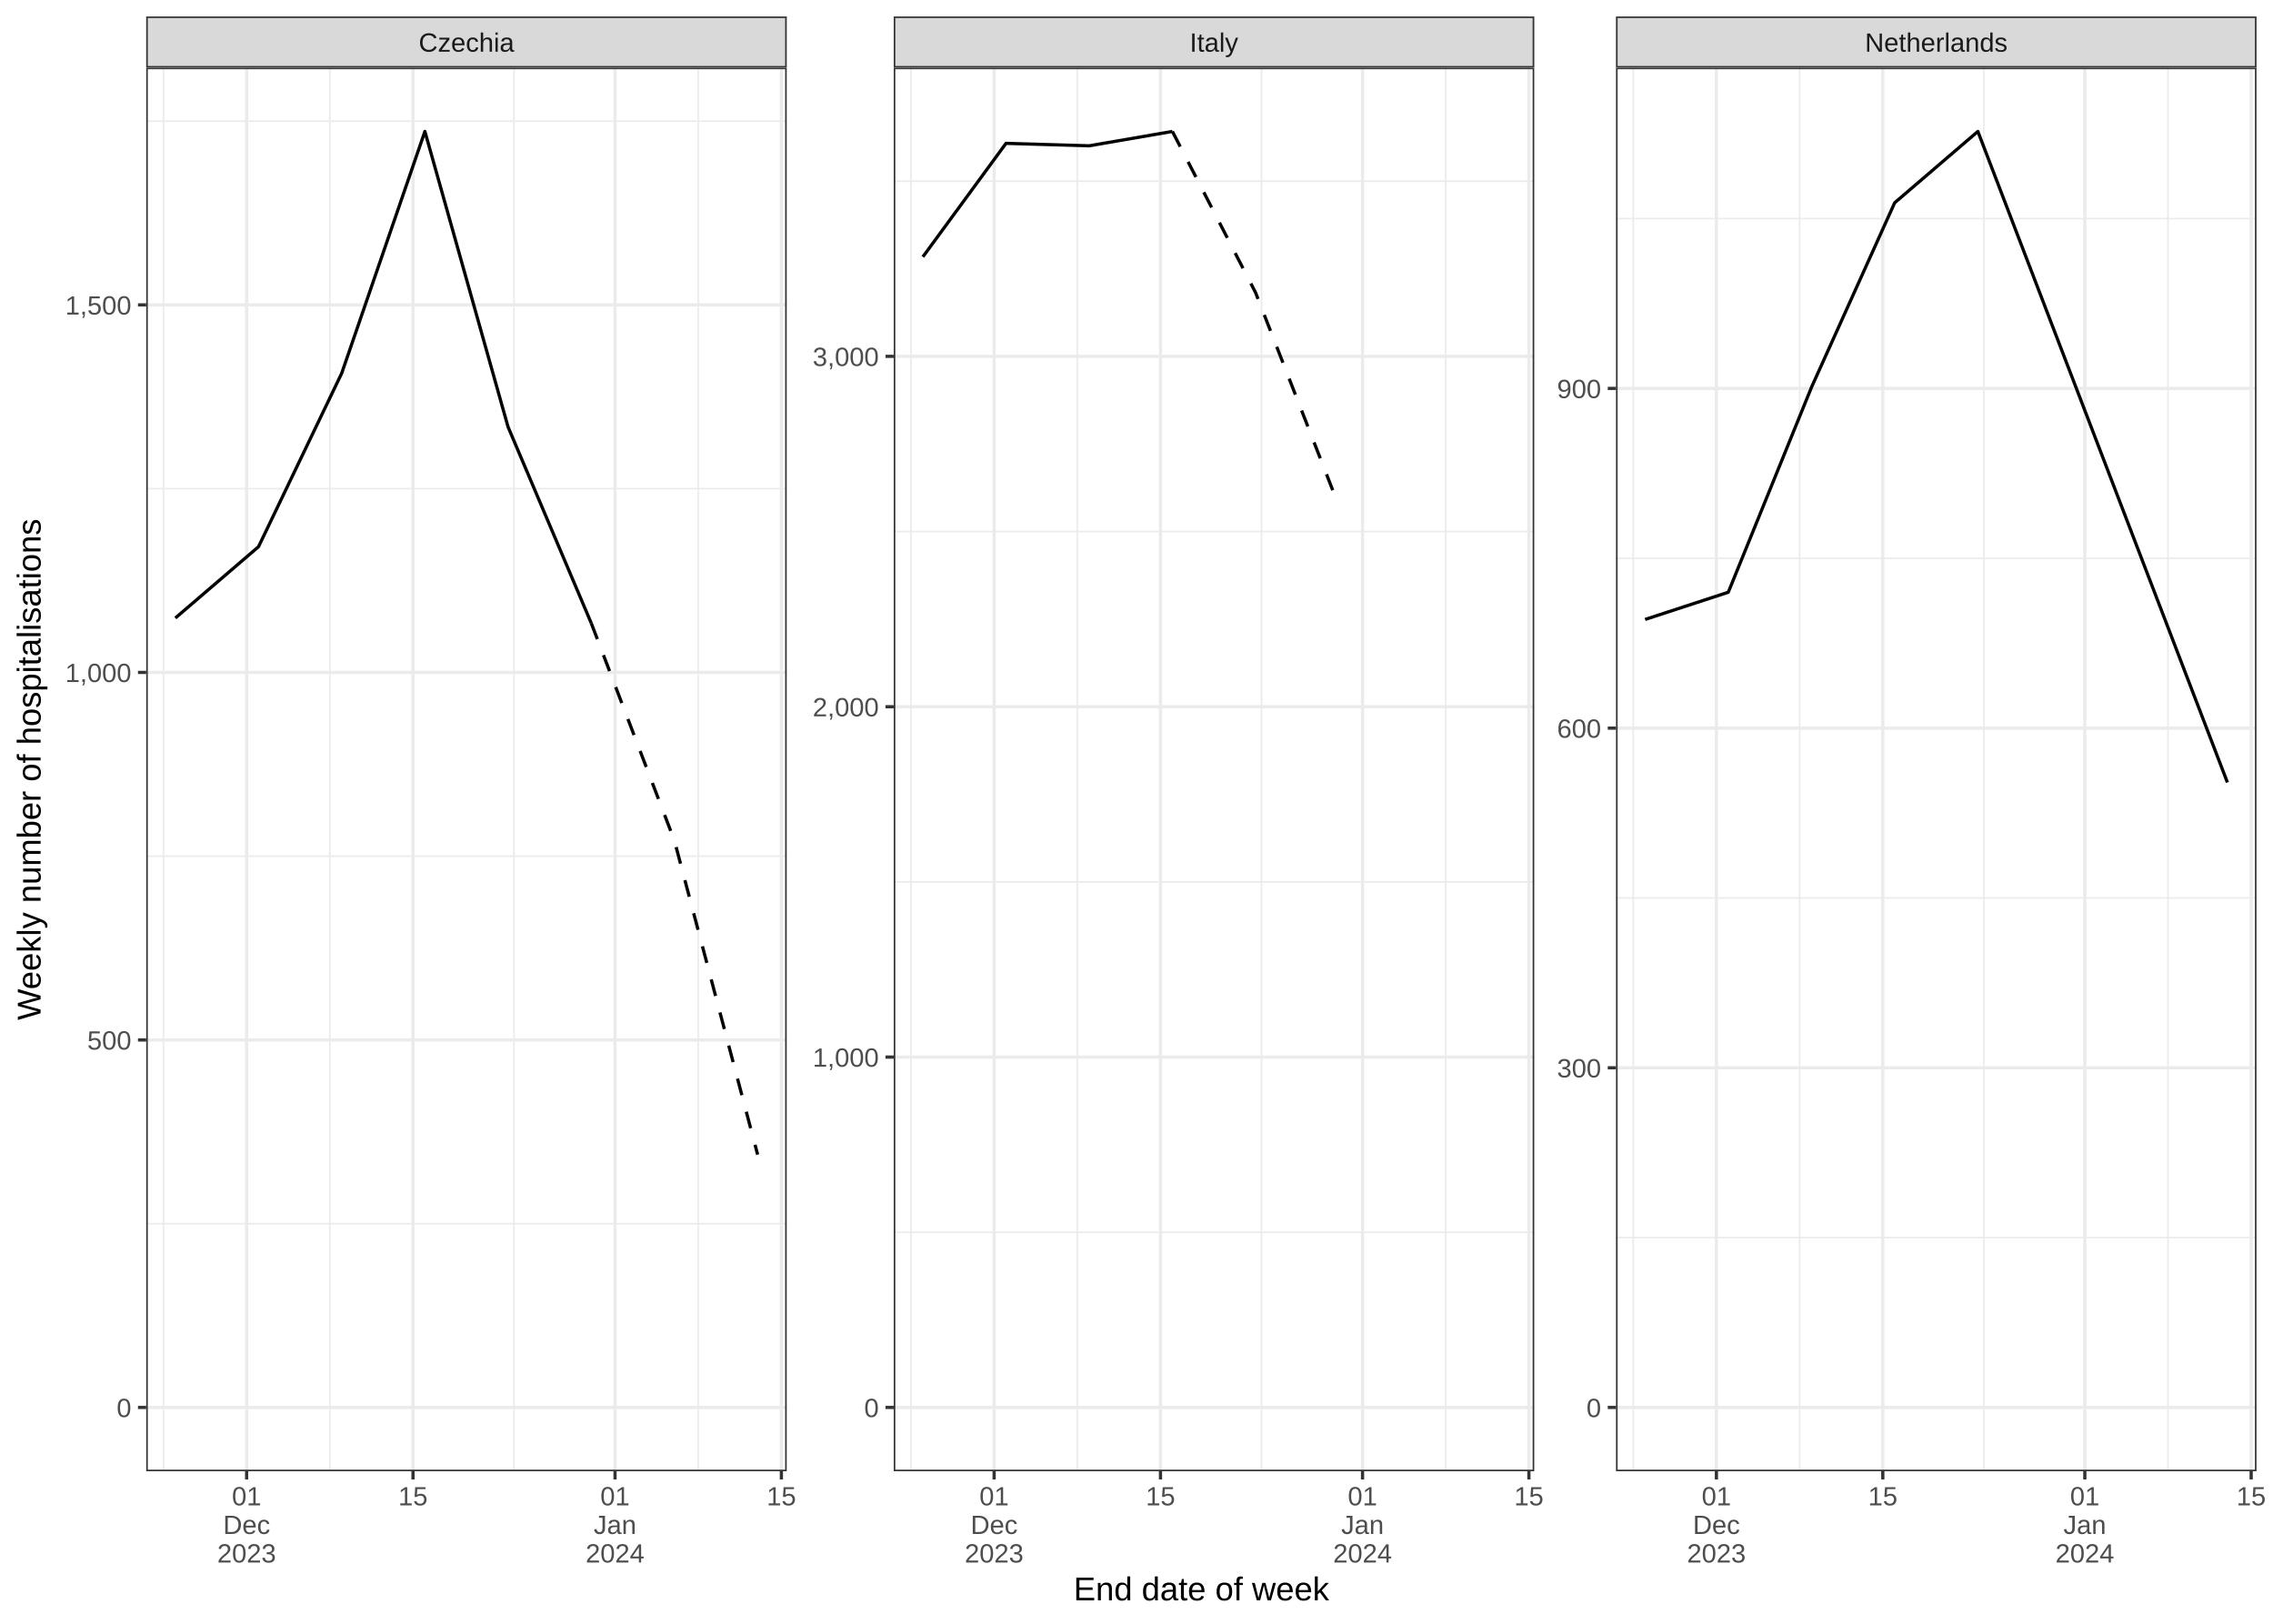
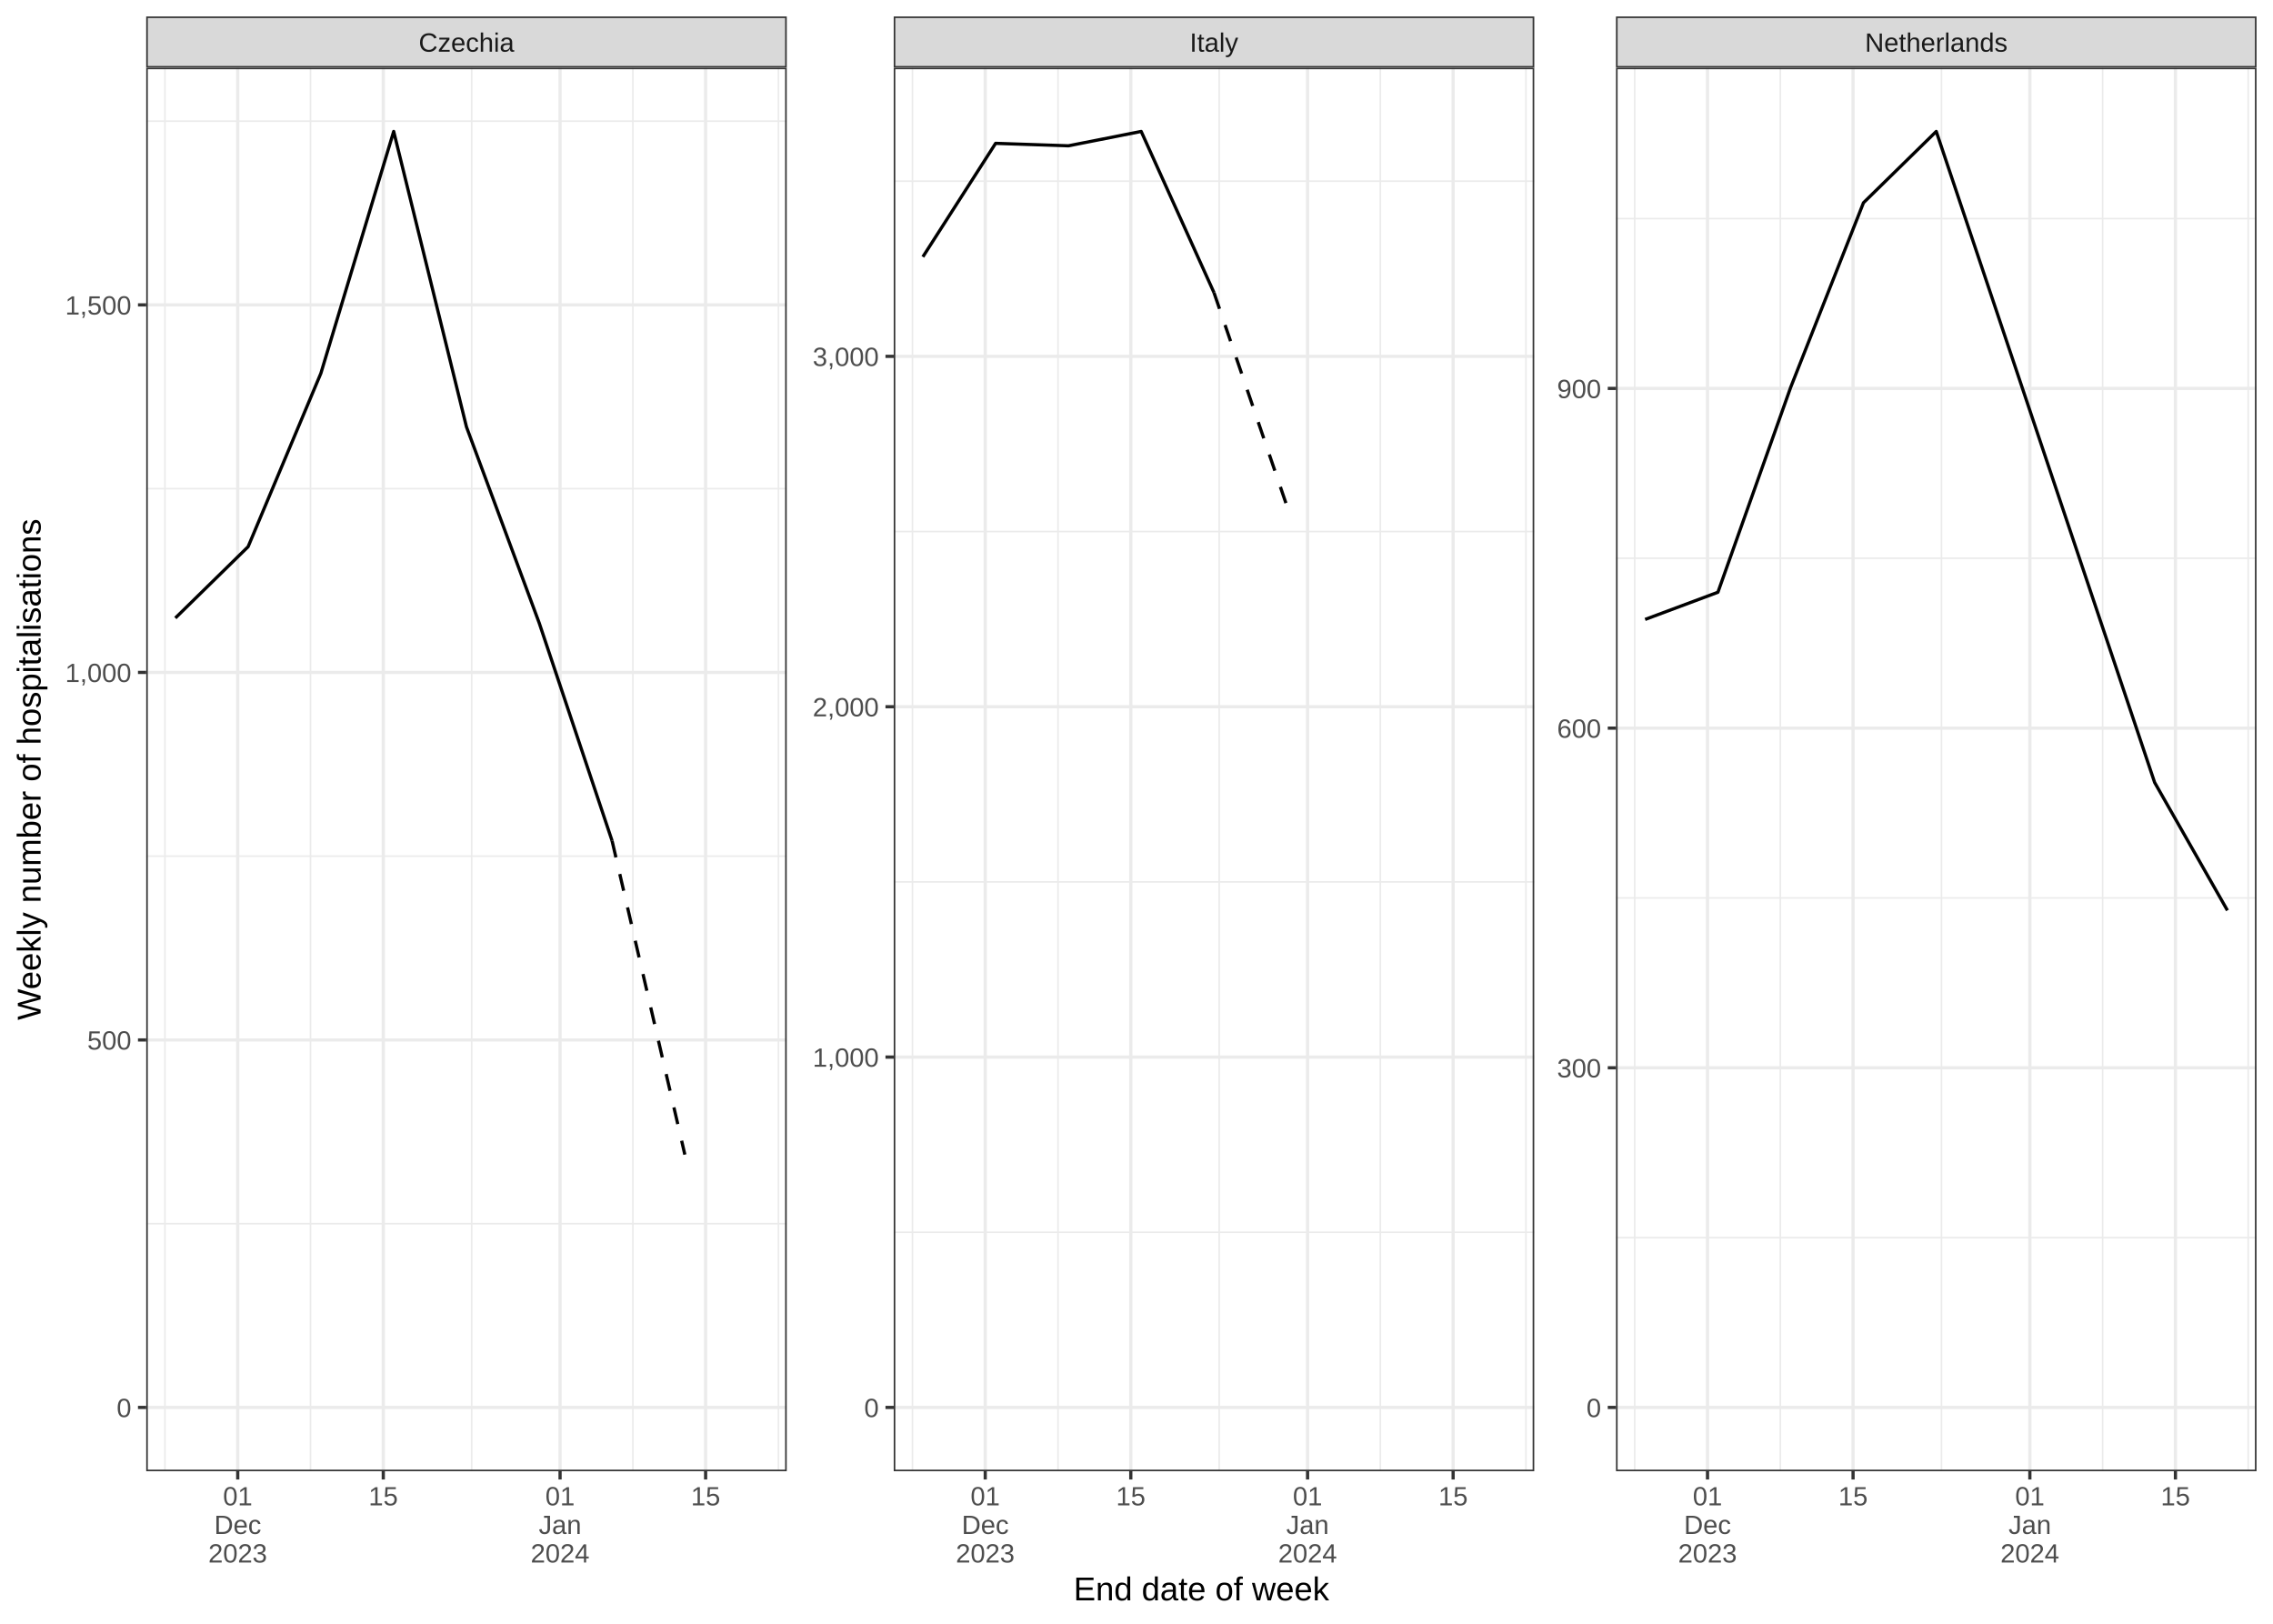
<svg xmlns="http://www.w3.org/2000/svg" class="svglite" width="756.00pt" height="540.00pt" viewBox="0 0 756.00 540.00">
  <defs>
    <style type="text/css">
    .svglite line, .svglite polyline, .svglite polygon, .svglite path, .svglite rect, .svglite circle {
      fill: none;
      stroke: #000000;
      stroke-linecap: round;
      stroke-linejoin: round;
      stroke-miterlimit: 10.00;
    }
    .svglite text {
      white-space: pre;
    }
  </style>
  </defs>
  <rect width="100%" height="100%" style="stroke: none; fill: #FFFFFF;" />
  <defs>
    <clipPath id="cpMC4wMHw3NTYuMDB8MC4wMHw1NDAuMDA=">
      <rect x="0.00" y="0.00" width="756.00" height="540.00" />
    </clipPath>
  </defs>
  <g clip-path="url(#cpMC4wMHw3NTYuMDB8MC4wMHw1NDAuMDA=)">
    <rect x="0.00" y="0.00" width="756.00" height="540.00" style="stroke-width: 1.07; stroke: #FFFFFF; fill: #FFFFFF;" />
  </g>
  <defs>
    <clipPath id="cpNDguNjN8MjYxLjY3fDIyLjQ5fDQ4OS4yOQ==">
      <rect x="48.63" y="22.49" width="213.04" height="466.80" />
    </clipPath>
  </defs>
  <g clip-path="url(#cpNDguNjN8MjYxLjY3fDIyLjQ5fDQ4OS4yOQ==)">
    <rect x="48.63" y="22.49" width="213.04" height="466.80" style="stroke-width: 1.07; stroke: none; fill: #FFFFFF;" />
    <polyline points="48.63,406.96 261.67,406.96 " style="stroke-width: 0.53; stroke: #EBEBEB; stroke-linecap: butt;" />
    <polyline points="48.63,284.73 261.67,284.73 " style="stroke-width: 0.53; stroke: #EBEBEB; stroke-linecap: butt;" />
    <polyline points="48.63,162.51 261.67,162.51 " style="stroke-width: 0.53; stroke: #EBEBEB; stroke-linecap: butt;" />
    <polyline points="48.63,40.29 261.67,40.29 " style="stroke-width: 0.53; stroke: #EBEBEB; stroke-linecap: butt;" />
-     <polyline points="54.36,489.29 54.36,22.49 " style="stroke-width: 0.53; stroke: #EBEBEB; stroke-linecap: butt;" />
-     <polyline points="109.70,489.29 109.70,22.49 " style="stroke-width: 0.53; stroke: #EBEBEB; stroke-linecap: butt;" />
-     <polyline points="170.96,489.29 170.96,22.49 " style="stroke-width: 0.53; stroke: #EBEBEB; stroke-linecap: butt;" />
-     <polyline points="232.22,489.29 232.22,22.49 " style="stroke-width: 0.53; stroke: #EBEBEB; stroke-linecap: butt;" />
+     <polyline points="54.86,489.29 54.86,22.49 " style="stroke-width: 0.53; stroke: #EBEBEB; stroke-linecap: butt;" />
+     <polyline points="103.27,489.29 103.27,22.49 " style="stroke-width: 0.53; stroke: #EBEBEB; stroke-linecap: butt;" />
+     <polyline points="156.88,489.29 156.88,22.49 " style="stroke-width: 0.53; stroke: #EBEBEB; stroke-linecap: butt;" />
+     <polyline points="210.49,489.29 210.49,22.49 " style="stroke-width: 0.53; stroke: #EBEBEB; stroke-linecap: butt;" />
+     <polyline points="258.90,489.29 258.90,22.49 " style="stroke-width: 0.53; stroke: #EBEBEB; stroke-linecap: butt;" />
    <polyline points="48.63,468.07 261.67,468.07 " style="stroke-width: 1.07; stroke: #EBEBEB; stroke-linecap: butt;" />
    <polyline points="48.63,345.85 261.67,345.85 " style="stroke-width: 1.07; stroke: #EBEBEB; stroke-linecap: butt;" />
    <polyline points="48.63,223.62 261.67,223.62 " style="stroke-width: 1.07; stroke: #EBEBEB; stroke-linecap: butt;" />
    <polyline points="48.63,101.40 261.67,101.40 " style="stroke-width: 1.07; stroke: #EBEBEB; stroke-linecap: butt;" />
-     <polyline points="82.03,489.29 82.03,22.49 " style="stroke-width: 1.07; stroke: #EBEBEB; stroke-linecap: butt;" />
-     <polyline points="137.36,489.29 137.36,22.49 " style="stroke-width: 1.07; stroke: #EBEBEB; stroke-linecap: butt;" />
-     <polyline points="204.56,489.29 204.56,22.49 " style="stroke-width: 1.07; stroke: #EBEBEB; stroke-linecap: butt;" />
-     <polyline points="259.89,489.29 259.89,22.49 " style="stroke-width: 1.07; stroke: #EBEBEB; stroke-linecap: butt;" />
-     <polyline points="58.32,205.53 85.98,181.82 113.65,124.13 141.32,43.71 168.98,141.98 196.65,207.24 " style="stroke-width: 1.07; stroke-linecap: butt;" />
-     <polyline points="196.65,207.24 224.32,279.60 251.99,383.98 " style="stroke-width: 1.07; stroke-dasharray: 5.69,5.69; stroke-linecap: butt;" />
+     <polyline points="79.07,489.29 79.07,22.49 " style="stroke-width: 1.07; stroke: #EBEBEB; stroke-linecap: butt;" />
+     <polyline points="127.48,489.29 127.48,22.49 " style="stroke-width: 1.07; stroke: #EBEBEB; stroke-linecap: butt;" />
+     <polyline points="186.28,489.29 186.28,22.49 " style="stroke-width: 1.07; stroke: #EBEBEB; stroke-linecap: butt;" />
+     <polyline points="234.69,489.29 234.69,22.49 " style="stroke-width: 1.07; stroke: #EBEBEB; stroke-linecap: butt;" />
+     <polyline points="58.32,205.53 82.52,181.82 106.73,124.13 130.94,43.71 155.15,141.98 179.36,207.24 203.57,279.60 " style="stroke-width: 1.07; stroke-linecap: butt;" />
+     <polyline points="203.57,279.60 227.78,383.98 " style="stroke-width: 1.07; stroke-dasharray: 5.69,5.69; stroke-linecap: butt;" />
    <rect x="48.63" y="22.49" width="213.04" height="466.80" style="stroke-width: 1.07; stroke: #333333;" />
  </g>
  <g clip-path="url(#cpMC4wMHw3NTYuMDB8MC4wMHw1NDAuMDA=)">
</g>
  <defs>
    <clipPath id="cpMjk3LjI1fDUxMC4yOXwyMi40OXw0ODkuMjk=">
      <rect x="297.25" y="22.49" width="213.04" height="466.80" />
    </clipPath>
  </defs>
  <g clip-path="url(#cpMjk3LjI1fDUxMC4yOXwyMi40OXw0ODkuMjk=)">
    <rect x="297.25" y="22.49" width="213.04" height="466.80" style="stroke-width: 1.07; stroke: none; fill: #FFFFFF;" />
    <polyline points="297.25,409.81 510.29,409.81 " style="stroke-width: 0.53; stroke: #EBEBEB; stroke-linecap: butt;" />
    <polyline points="297.25,293.29 510.29,293.29 " style="stroke-width: 0.53; stroke: #EBEBEB; stroke-linecap: butt;" />
    <polyline points="297.25,176.77 510.29,176.77 " style="stroke-width: 0.53; stroke: #EBEBEB; stroke-linecap: butt;" />
    <polyline points="297.25,60.25 510.29,60.25 " style="stroke-width: 0.53; stroke: #EBEBEB; stroke-linecap: butt;" />
-     <polyline points="302.98,489.29 302.98,22.49 " style="stroke-width: 0.53; stroke: #EBEBEB; stroke-linecap: butt;" />
-     <polyline points="358.32,489.29 358.32,22.49 " style="stroke-width: 0.53; stroke: #EBEBEB; stroke-linecap: butt;" />
-     <polyline points="419.58,489.29 419.58,22.49 " style="stroke-width: 0.53; stroke: #EBEBEB; stroke-linecap: butt;" />
-     <polyline points="480.84,489.29 480.84,22.49 " style="stroke-width: 0.53; stroke: #EBEBEB; stroke-linecap: butt;" />
+     <polyline points="303.48,489.29 303.48,22.49 " style="stroke-width: 0.53; stroke: #EBEBEB; stroke-linecap: butt;" />
+     <polyline points="351.89,489.29 351.89,22.49 " style="stroke-width: 0.53; stroke: #EBEBEB; stroke-linecap: butt;" />
+     <polyline points="405.50,489.29 405.50,22.49 " style="stroke-width: 0.53; stroke: #EBEBEB; stroke-linecap: butt;" />
+     <polyline points="459.10,489.29 459.10,22.49 " style="stroke-width: 0.53; stroke: #EBEBEB; stroke-linecap: butt;" />
+     <polyline points="507.52,489.29 507.52,22.49 " style="stroke-width: 0.53; stroke: #EBEBEB; stroke-linecap: butt;" />
    <polyline points="297.25,468.07 510.29,468.07 " style="stroke-width: 1.07; stroke: #EBEBEB; stroke-linecap: butt;" />
    <polyline points="297.25,351.55 510.29,351.55 " style="stroke-width: 1.07; stroke: #EBEBEB; stroke-linecap: butt;" />
    <polyline points="297.25,235.03 510.29,235.03 " style="stroke-width: 1.07; stroke: #EBEBEB; stroke-linecap: butt;" />
    <polyline points="297.25,118.51 510.29,118.51 " style="stroke-width: 1.07; stroke: #EBEBEB; stroke-linecap: butt;" />
-     <polyline points="330.65,489.29 330.65,22.49 " style="stroke-width: 1.07; stroke: #EBEBEB; stroke-linecap: butt;" />
-     <polyline points="385.98,489.29 385.98,22.49 " style="stroke-width: 1.07; stroke: #EBEBEB; stroke-linecap: butt;" />
-     <polyline points="453.18,489.29 453.18,22.49 " style="stroke-width: 1.07; stroke: #EBEBEB; stroke-linecap: butt;" />
-     <polyline points="508.51,489.29 508.51,22.49 " style="stroke-width: 1.07; stroke: #EBEBEB; stroke-linecap: butt;" />
-     <polyline points="306.94,85.42 334.60,47.67 362.27,48.49 389.94,43.71 " style="stroke-width: 1.07; stroke-linecap: butt;" />
-     <polyline points="389.94,43.71 417.60,97.31 445.27,168.15 " style="stroke-width: 1.07; stroke-dasharray: 5.69,5.69; stroke-linecap: butt;" />
+     <polyline points="327.69,489.29 327.69,22.49 " style="stroke-width: 1.07; stroke: #EBEBEB; stroke-linecap: butt;" />
+     <polyline points="376.10,489.29 376.10,22.49 " style="stroke-width: 1.07; stroke: #EBEBEB; stroke-linecap: butt;" />
+     <polyline points="434.90,489.29 434.90,22.49 " style="stroke-width: 1.07; stroke: #EBEBEB; stroke-linecap: butt;" />
+     <polyline points="483.31,489.29 483.31,22.49 " style="stroke-width: 1.07; stroke: #EBEBEB; stroke-linecap: butt;" />
+     <polyline points="306.94,85.42 331.14,47.67 355.35,48.49 379.56,43.71 403.77,97.31 " style="stroke-width: 1.07; stroke-linecap: butt;" />
+     <polyline points="403.77,97.31 427.98,168.15 " style="stroke-width: 1.07; stroke-dasharray: 5.69,5.69; stroke-linecap: butt;" />
    <rect x="297.25" y="22.49" width="213.04" height="466.80" style="stroke-width: 1.07; stroke: #333333;" />
  </g>
  <g clip-path="url(#cpMC4wMHw3NTYuMDB8MC4wMHw1NDAuMDA=)">
</g>
  <defs>
    <clipPath id="cpNTM3LjQ4fDc1MC41MnwyMi40OXw0ODkuMjk=">
      <rect x="537.48" y="22.49" width="213.04" height="466.80" />
    </clipPath>
  </defs>
  <g clip-path="url(#cpNTM3LjQ4fDc1MC41MnwyMi40OXw0ODkuMjk=)">
    <rect x="537.48" y="22.49" width="213.04" height="466.80" style="stroke-width: 1.07; stroke: none; fill: #FFFFFF;" />
    <polyline points="537.48,411.59 750.52,411.59 " style="stroke-width: 0.53; stroke: #EBEBEB; stroke-linecap: butt;" />
    <polyline points="537.48,298.63 750.52,298.63 " style="stroke-width: 0.53; stroke: #EBEBEB; stroke-linecap: butt;" />
    <polyline points="537.48,185.66 750.52,185.66 " style="stroke-width: 0.53; stroke: #EBEBEB; stroke-linecap: butt;" />
    <polyline points="537.48,72.70 750.52,72.70 " style="stroke-width: 0.53; stroke: #EBEBEB; stroke-linecap: butt;" />
-     <polyline points="543.21,489.29 543.21,22.49 " style="stroke-width: 0.53; stroke: #EBEBEB; stroke-linecap: butt;" />
-     <polyline points="598.55,489.29 598.55,22.49 " style="stroke-width: 0.53; stroke: #EBEBEB; stroke-linecap: butt;" />
-     <polyline points="659.81,489.29 659.81,22.49 " style="stroke-width: 0.53; stroke: #EBEBEB; stroke-linecap: butt;" />
-     <polyline points="721.07,489.29 721.07,22.49 " style="stroke-width: 0.53; stroke: #EBEBEB; stroke-linecap: butt;" />
+     <polyline points="543.71,489.29 543.71,22.49 " style="stroke-width: 0.53; stroke: #EBEBEB; stroke-linecap: butt;" />
+     <polyline points="592.13,489.29 592.13,22.49 " style="stroke-width: 0.53; stroke: #EBEBEB; stroke-linecap: butt;" />
+     <polyline points="645.73,489.29 645.73,22.49 " style="stroke-width: 0.53; stroke: #EBEBEB; stroke-linecap: butt;" />
+     <polyline points="699.34,489.29 699.34,22.49 " style="stroke-width: 0.53; stroke: #EBEBEB; stroke-linecap: butt;" />
+     <polyline points="747.75,489.29 747.75,22.49 " style="stroke-width: 0.53; stroke: #EBEBEB; stroke-linecap: butt;" />
    <polyline points="537.48,468.07 750.52,468.07 " style="stroke-width: 1.07; stroke: #EBEBEB; stroke-linecap: butt;" />
    <polyline points="537.48,355.11 750.52,355.11 " style="stroke-width: 1.07; stroke: #EBEBEB; stroke-linecap: butt;" />
    <polyline points="537.48,242.15 750.52,242.15 " style="stroke-width: 1.07; stroke: #EBEBEB; stroke-linecap: butt;" />
    <polyline points="537.48,129.18 750.52,129.18 " style="stroke-width: 1.07; stroke: #EBEBEB; stroke-linecap: butt;" />
-     <polyline points="570.88,489.29 570.88,22.49 " style="stroke-width: 1.07; stroke: #EBEBEB; stroke-linecap: butt;" />
-     <polyline points="626.22,489.29 626.22,22.49 " style="stroke-width: 1.07; stroke: #EBEBEB; stroke-linecap: butt;" />
-     <polyline points="693.41,489.29 693.41,22.49 " style="stroke-width: 1.07; stroke: #EBEBEB; stroke-linecap: butt;" />
-     <polyline points="748.74,489.29 748.74,22.49 " style="stroke-width: 1.07; stroke: #EBEBEB; stroke-linecap: butt;" />
-     <polyline points="547.17,206.00 574.83,196.96 602.50,128.81 630.17,67.43 657.84,43.71 740.84,260.22 " style="stroke-width: 1.07; stroke-linecap: butt;" />
+     <polyline points="567.92,489.29 567.92,22.49 " style="stroke-width: 1.07; stroke: #EBEBEB; stroke-linecap: butt;" />
+     <polyline points="616.33,489.29 616.33,22.49 " style="stroke-width: 1.07; stroke: #EBEBEB; stroke-linecap: butt;" />
+     <polyline points="675.13,489.29 675.13,22.49 " style="stroke-width: 1.07; stroke: #EBEBEB; stroke-linecap: butt;" />
+     <polyline points="723.55,489.29 723.55,22.49 " style="stroke-width: 1.07; stroke: #EBEBEB; stroke-linecap: butt;" />
+     <polyline points="547.17,206.00 571.38,196.96 595.58,128.81 619.79,67.43 644.00,43.71 716.63,260.22 740.84,302.77 " style="stroke-width: 1.07; stroke-linecap: butt;" />
    <rect x="537.48" y="22.49" width="213.04" height="466.80" style="stroke-width: 1.07; stroke: #333333;" />
  </g>
  <g clip-path="url(#cpMC4wMHw3NTYuMDB8MC4wMHw1NDAuMDA=)">
</g>
  <defs>
    <clipPath id="cpNDguNjN8MjYxLjY3fDUuNDh8MjIuNDk=">
      <rect x="48.63" y="5.48" width="213.04" height="17.01" />
    </clipPath>
  </defs>
  <g clip-path="url(#cpNDguNjN8MjYxLjY3fDUuNDh8MjIuNDk=)">
    <rect x="48.63" y="5.48" width="213.04" height="17.01" style="stroke-width: 1.07; stroke: #333333; fill: #D9D9D9;" />
    <text x="155.15" y="17.19" text-anchor="middle" style="font-size: 8.80px;fill: #1A1A1A; font-family: &quot;Liberation Sans&quot;;" textLength="34.42px" lengthAdjust="spacingAndGlyphs">Czechia</text>
  </g>
  <g clip-path="url(#cpMC4wMHw3NTYuMDB8MC4wMHw1NDAuMDA=)">
</g>
  <defs>
    <clipPath id="cpMjk3LjI1fDUxMC4yOXw1LjQ4fDIyLjQ5">
      <rect x="297.25" y="5.48" width="213.04" height="17.01" />
    </clipPath>
  </defs>
  <g clip-path="url(#cpMjk3LjI1fDUxMC4yOXw1LjQ4fDIyLjQ5)">
    <rect x="297.25" y="5.48" width="213.04" height="17.01" style="stroke-width: 1.07; stroke: #333333; fill: #D9D9D9;" />
    <text x="403.77" y="17.19" text-anchor="middle" style="font-size: 8.80px;fill: #1A1A1A; font-family: &quot;Liberation Sans&quot;;" textLength="19.09px" lengthAdjust="spacingAndGlyphs">Italy</text>
  </g>
  <g clip-path="url(#cpMC4wMHw3NTYuMDB8MC4wMHw1NDAuMDA=)">
</g>
  <defs>
    <clipPath id="cpNTM3LjQ4fDc1MC41Mnw1LjQ4fDIyLjQ5">
      <rect x="537.48" y="5.48" width="213.04" height="17.01" />
    </clipPath>
  </defs>
  <g clip-path="url(#cpNTM3LjQ4fDc1MC41Mnw1LjQ4fDIyLjQ5)">
    <rect x="537.48" y="5.48" width="213.04" height="17.01" style="stroke-width: 1.07; stroke: #333333; fill: #D9D9D9;" />
    <text x="644.00" y="17.19" text-anchor="middle" style="font-size: 8.80px;fill: #1A1A1A; font-family: &quot;Liberation Sans&quot;;" textLength="53.63px" lengthAdjust="spacingAndGlyphs">Netherlands</text>
  </g>
  <g clip-path="url(#cpMC4wMHw3NTYuMDB8MC4wMHw1NDAuMDA=)">
-     <polyline points="82.03,492.03 82.03,489.29 " style="stroke-width: 1.07; stroke: #333333; stroke-linecap: butt;" />
-     <polyline points="137.36,492.03 137.36,489.29 " style="stroke-width: 1.07; stroke: #333333; stroke-linecap: butt;" />
-     <polyline points="204.56,492.03 204.56,489.29 " style="stroke-width: 1.07; stroke: #333333; stroke-linecap: butt;" />
-     <polyline points="259.89,492.03 259.89,489.29 " style="stroke-width: 1.07; stroke: #333333; stroke-linecap: butt;" />
-     <text x="82.03" y="500.63" text-anchor="middle" style="font-size: 8.80px;fill: #4D4D4D; font-family: &quot;Liberation Sans&quot;;" textLength="11.19px" lengthAdjust="spacingAndGlyphs">01</text>
-     <text x="82.03" y="510.14" text-anchor="middle" style="font-size: 8.80px;fill: #4D4D4D; font-family: &quot;Liberation Sans&quot;;" textLength="17.03px" lengthAdjust="spacingAndGlyphs">Dec</text>
-     <text x="82.03" y="519.64" text-anchor="middle" style="font-size: 8.80px;fill: #4D4D4D; font-family: &quot;Liberation Sans&quot;;" textLength="22.38px" lengthAdjust="spacingAndGlyphs">2023</text>
-     <text x="137.36" y="500.63" text-anchor="middle" style="font-size: 8.80px;fill: #4D4D4D; font-family: &quot;Liberation Sans&quot;;" textLength="11.19px" lengthAdjust="spacingAndGlyphs">15</text>
-     <text x="204.56" y="500.63" text-anchor="middle" style="font-size: 8.80px;fill: #4D4D4D; font-family: &quot;Liberation Sans&quot;;" textLength="11.19px" lengthAdjust="spacingAndGlyphs">01</text>
-     <text x="204.56" y="510.14" text-anchor="middle" style="font-size: 8.80px;fill: #4D4D4D; font-family: &quot;Liberation Sans&quot;;" textLength="13.56px" lengthAdjust="spacingAndGlyphs">Jan</text>
-     <text x="204.56" y="519.64" text-anchor="middle" style="font-size: 8.80px;fill: #4D4D4D; font-family: &quot;Liberation Sans&quot;;" textLength="22.38px" lengthAdjust="spacingAndGlyphs">2024</text>
-     <text x="259.89" y="500.63" text-anchor="middle" style="font-size: 8.80px;fill: #4D4D4D; font-family: &quot;Liberation Sans&quot;;" textLength="11.19px" lengthAdjust="spacingAndGlyphs">15</text>
-     <polyline points="330.65,492.03 330.65,489.29 " style="stroke-width: 1.07; stroke: #333333; stroke-linecap: butt;" />
-     <polyline points="385.98,492.03 385.98,489.29 " style="stroke-width: 1.07; stroke: #333333; stroke-linecap: butt;" />
-     <polyline points="453.18,492.03 453.18,489.29 " style="stroke-width: 1.07; stroke: #333333; stroke-linecap: butt;" />
-     <polyline points="508.51,492.03 508.51,489.29 " style="stroke-width: 1.07; stroke: #333333; stroke-linecap: butt;" />
-     <text x="330.65" y="500.63" text-anchor="middle" style="font-size: 8.80px;fill: #4D4D4D; font-family: &quot;Liberation Sans&quot;;" textLength="11.19px" lengthAdjust="spacingAndGlyphs">01</text>
-     <text x="330.65" y="510.14" text-anchor="middle" style="font-size: 8.80px;fill: #4D4D4D; font-family: &quot;Liberation Sans&quot;;" textLength="17.03px" lengthAdjust="spacingAndGlyphs">Dec</text>
-     <text x="330.65" y="519.64" text-anchor="middle" style="font-size: 8.80px;fill: #4D4D4D; font-family: &quot;Liberation Sans&quot;;" textLength="22.38px" lengthAdjust="spacingAndGlyphs">2023</text>
-     <text x="385.98" y="500.63" text-anchor="middle" style="font-size: 8.80px;fill: #4D4D4D; font-family: &quot;Liberation Sans&quot;;" textLength="11.19px" lengthAdjust="spacingAndGlyphs">15</text>
-     <text x="453.18" y="500.63" text-anchor="middle" style="font-size: 8.80px;fill: #4D4D4D; font-family: &quot;Liberation Sans&quot;;" textLength="11.19px" lengthAdjust="spacingAndGlyphs">01</text>
-     <text x="453.18" y="510.14" text-anchor="middle" style="font-size: 8.80px;fill: #4D4D4D; font-family: &quot;Liberation Sans&quot;;" textLength="13.56px" lengthAdjust="spacingAndGlyphs">Jan</text>
-     <text x="453.18" y="519.64" text-anchor="middle" style="font-size: 8.80px;fill: #4D4D4D; font-family: &quot;Liberation Sans&quot;;" textLength="22.38px" lengthAdjust="spacingAndGlyphs">2024</text>
-     <text x="508.51" y="500.63" text-anchor="middle" style="font-size: 8.80px;fill: #4D4D4D; font-family: &quot;Liberation Sans&quot;;" textLength="11.19px" lengthAdjust="spacingAndGlyphs">15</text>
-     <polyline points="570.88,492.03 570.88,489.29 " style="stroke-width: 1.07; stroke: #333333; stroke-linecap: butt;" />
-     <polyline points="626.22,492.03 626.22,489.29 " style="stroke-width: 1.07; stroke: #333333; stroke-linecap: butt;" />
-     <polyline points="693.41,492.03 693.41,489.29 " style="stroke-width: 1.07; stroke: #333333; stroke-linecap: butt;" />
-     <polyline points="748.74,492.03 748.74,489.29 " style="stroke-width: 1.07; stroke: #333333; stroke-linecap: butt;" />
-     <text x="570.88" y="500.63" text-anchor="middle" style="font-size: 8.80px;fill: #4D4D4D; font-family: &quot;Liberation Sans&quot;;" textLength="11.19px" lengthAdjust="spacingAndGlyphs">01</text>
-     <text x="570.88" y="510.14" text-anchor="middle" style="font-size: 8.80px;fill: #4D4D4D; font-family: &quot;Liberation Sans&quot;;" textLength="17.03px" lengthAdjust="spacingAndGlyphs">Dec</text>
-     <text x="570.88" y="519.64" text-anchor="middle" style="font-size: 8.80px;fill: #4D4D4D; font-family: &quot;Liberation Sans&quot;;" textLength="22.38px" lengthAdjust="spacingAndGlyphs">2023</text>
-     <text x="626.22" y="500.63" text-anchor="middle" style="font-size: 8.80px;fill: #4D4D4D; font-family: &quot;Liberation Sans&quot;;" textLength="11.19px" lengthAdjust="spacingAndGlyphs">15</text>
-     <text x="693.41" y="500.63" text-anchor="middle" style="font-size: 8.80px;fill: #4D4D4D; font-family: &quot;Liberation Sans&quot;;" textLength="11.19px" lengthAdjust="spacingAndGlyphs">01</text>
-     <text x="693.41" y="510.14" text-anchor="middle" style="font-size: 8.80px;fill: #4D4D4D; font-family: &quot;Liberation Sans&quot;;" textLength="13.56px" lengthAdjust="spacingAndGlyphs">Jan</text>
-     <text x="693.41" y="519.64" text-anchor="middle" style="font-size: 8.80px;fill: #4D4D4D; font-family: &quot;Liberation Sans&quot;;" textLength="22.38px" lengthAdjust="spacingAndGlyphs">2024</text>
-     <text x="748.74" y="500.63" text-anchor="middle" style="font-size: 8.80px;fill: #4D4D4D; font-family: &quot;Liberation Sans&quot;;" textLength="11.19px" lengthAdjust="spacingAndGlyphs">15</text>
+     <polyline points="79.07,492.03 79.07,489.29 " style="stroke-width: 1.07; stroke: #333333; stroke-linecap: butt;" />
+     <polyline points="127.48,492.03 127.48,489.29 " style="stroke-width: 1.07; stroke: #333333; stroke-linecap: butt;" />
+     <polyline points="186.28,492.03 186.28,489.29 " style="stroke-width: 1.07; stroke: #333333; stroke-linecap: butt;" />
+     <polyline points="234.69,492.03 234.69,489.29 " style="stroke-width: 1.07; stroke: #333333; stroke-linecap: butt;" />
+     <text x="79.07" y="500.63" text-anchor="middle" style="font-size: 8.80px;fill: #4D4D4D; font-family: &quot;Liberation Sans&quot;;" textLength="11.19px" lengthAdjust="spacingAndGlyphs">01</text>
+     <text x="79.07" y="510.14" text-anchor="middle" style="font-size: 8.80px;fill: #4D4D4D; font-family: &quot;Liberation Sans&quot;;" textLength="17.03px" lengthAdjust="spacingAndGlyphs">Dec</text>
+     <text x="79.07" y="519.64" text-anchor="middle" style="font-size: 8.80px;fill: #4D4D4D; font-family: &quot;Liberation Sans&quot;;" textLength="22.38px" lengthAdjust="spacingAndGlyphs">2023</text>
+     <text x="127.48" y="500.63" text-anchor="middle" style="font-size: 8.80px;fill: #4D4D4D; font-family: &quot;Liberation Sans&quot;;" textLength="11.19px" lengthAdjust="spacingAndGlyphs">15</text>
+     <text x="186.28" y="500.63" text-anchor="middle" style="font-size: 8.80px;fill: #4D4D4D; font-family: &quot;Liberation Sans&quot;;" textLength="11.19px" lengthAdjust="spacingAndGlyphs">01</text>
+     <text x="186.28" y="510.14" text-anchor="middle" style="font-size: 8.80px;fill: #4D4D4D; font-family: &quot;Liberation Sans&quot;;" textLength="13.56px" lengthAdjust="spacingAndGlyphs">Jan</text>
+     <text x="186.28" y="519.64" text-anchor="middle" style="font-size: 8.80px;fill: #4D4D4D; font-family: &quot;Liberation Sans&quot;;" textLength="22.38px" lengthAdjust="spacingAndGlyphs">2024</text>
+     <text x="234.69" y="500.63" text-anchor="middle" style="font-size: 8.80px;fill: #4D4D4D; font-family: &quot;Liberation Sans&quot;;" textLength="11.19px" lengthAdjust="spacingAndGlyphs">15</text>
+     <polyline points="327.69,492.03 327.69,489.29 " style="stroke-width: 1.07; stroke: #333333; stroke-linecap: butt;" />
+     <polyline points="376.10,492.03 376.10,489.29 " style="stroke-width: 1.07; stroke: #333333; stroke-linecap: butt;" />
+     <polyline points="434.90,492.03 434.90,489.29 " style="stroke-width: 1.07; stroke: #333333; stroke-linecap: butt;" />
+     <polyline points="483.31,492.03 483.31,489.29 " style="stroke-width: 1.07; stroke: #333333; stroke-linecap: butt;" />
+     <text x="327.69" y="500.63" text-anchor="middle" style="font-size: 8.80px;fill: #4D4D4D; font-family: &quot;Liberation Sans&quot;;" textLength="11.19px" lengthAdjust="spacingAndGlyphs">01</text>
+     <text x="327.69" y="510.14" text-anchor="middle" style="font-size: 8.80px;fill: #4D4D4D; font-family: &quot;Liberation Sans&quot;;" textLength="17.03px" lengthAdjust="spacingAndGlyphs">Dec</text>
+     <text x="327.69" y="519.64" text-anchor="middle" style="font-size: 8.80px;fill: #4D4D4D; font-family: &quot;Liberation Sans&quot;;" textLength="22.38px" lengthAdjust="spacingAndGlyphs">2023</text>
+     <text x="376.10" y="500.63" text-anchor="middle" style="font-size: 8.80px;fill: #4D4D4D; font-family: &quot;Liberation Sans&quot;;" textLength="11.19px" lengthAdjust="spacingAndGlyphs">15</text>
+     <text x="434.90" y="500.63" text-anchor="middle" style="font-size: 8.80px;fill: #4D4D4D; font-family: &quot;Liberation Sans&quot;;" textLength="11.19px" lengthAdjust="spacingAndGlyphs">01</text>
+     <text x="434.90" y="510.14" text-anchor="middle" style="font-size: 8.80px;fill: #4D4D4D; font-family: &quot;Liberation Sans&quot;;" textLength="13.56px" lengthAdjust="spacingAndGlyphs">Jan</text>
+     <text x="434.90" y="519.64" text-anchor="middle" style="font-size: 8.80px;fill: #4D4D4D; font-family: &quot;Liberation Sans&quot;;" textLength="22.38px" lengthAdjust="spacingAndGlyphs">2024</text>
+     <text x="483.31" y="500.63" text-anchor="middle" style="font-size: 8.80px;fill: #4D4D4D; font-family: &quot;Liberation Sans&quot;;" textLength="11.19px" lengthAdjust="spacingAndGlyphs">15</text>
+     <polyline points="567.92,492.03 567.92,489.29 " style="stroke-width: 1.07; stroke: #333333; stroke-linecap: butt;" />
+     <polyline points="616.33,492.03 616.33,489.29 " style="stroke-width: 1.07; stroke: #333333; stroke-linecap: butt;" />
+     <polyline points="675.13,492.03 675.13,489.29 " style="stroke-width: 1.07; stroke: #333333; stroke-linecap: butt;" />
+     <polyline points="723.55,492.03 723.55,489.29 " style="stroke-width: 1.07; stroke: #333333; stroke-linecap: butt;" />
+     <text x="567.92" y="500.63" text-anchor="middle" style="font-size: 8.80px;fill: #4D4D4D; font-family: &quot;Liberation Sans&quot;;" textLength="11.19px" lengthAdjust="spacingAndGlyphs">01</text>
+     <text x="567.92" y="510.14" text-anchor="middle" style="font-size: 8.80px;fill: #4D4D4D; font-family: &quot;Liberation Sans&quot;;" textLength="17.03px" lengthAdjust="spacingAndGlyphs">Dec</text>
+     <text x="567.92" y="519.64" text-anchor="middle" style="font-size: 8.80px;fill: #4D4D4D; font-family: &quot;Liberation Sans&quot;;" textLength="22.38px" lengthAdjust="spacingAndGlyphs">2023</text>
+     <text x="616.33" y="500.63" text-anchor="middle" style="font-size: 8.80px;fill: #4D4D4D; font-family: &quot;Liberation Sans&quot;;" textLength="11.19px" lengthAdjust="spacingAndGlyphs">15</text>
+     <text x="675.13" y="500.63" text-anchor="middle" style="font-size: 8.80px;fill: #4D4D4D; font-family: &quot;Liberation Sans&quot;;" textLength="11.19px" lengthAdjust="spacingAndGlyphs">01</text>
+     <text x="675.13" y="510.14" text-anchor="middle" style="font-size: 8.80px;fill: #4D4D4D; font-family: &quot;Liberation Sans&quot;;" textLength="13.56px" lengthAdjust="spacingAndGlyphs">Jan</text>
+     <text x="675.13" y="519.64" text-anchor="middle" style="font-size: 8.80px;fill: #4D4D4D; font-family: &quot;Liberation Sans&quot;;" textLength="22.38px" lengthAdjust="spacingAndGlyphs">2024</text>
+     <text x="723.55" y="500.63" text-anchor="middle" style="font-size: 8.80px;fill: #4D4D4D; font-family: &quot;Liberation Sans&quot;;" textLength="11.19px" lengthAdjust="spacingAndGlyphs">15</text>
    <text x="532.55" y="471.28" text-anchor="end" style="font-size: 8.80px;fill: #4D4D4D; font-family: &quot;Liberation Sans&quot;;" textLength="5.59px" lengthAdjust="spacingAndGlyphs">0</text>
    <text x="532.55" y="358.31" text-anchor="end" style="font-size: 8.80px;fill: #4D4D4D; font-family: &quot;Liberation Sans&quot;;" textLength="16.78px" lengthAdjust="spacingAndGlyphs">300</text>
    <text x="532.55" y="245.35" text-anchor="end" style="font-size: 8.80px;fill: #4D4D4D; font-family: &quot;Liberation Sans&quot;;" textLength="16.78px" lengthAdjust="spacingAndGlyphs">600</text>
    <text x="532.55" y="132.39" text-anchor="end" style="font-size: 8.80px;fill: #4D4D4D; font-family: &quot;Liberation Sans&quot;;" textLength="16.78px" lengthAdjust="spacingAndGlyphs">900</text>
    <polyline points="534.74,468.07 537.48,468.07 " style="stroke-width: 1.07; stroke: #333333; stroke-linecap: butt;" />
    <polyline points="534.74,355.11 537.48,355.11 " style="stroke-width: 1.07; stroke: #333333; stroke-linecap: butt;" />
    <polyline points="534.74,242.15 537.48,242.15 " style="stroke-width: 1.07; stroke: #333333; stroke-linecap: butt;" />
    <polyline points="534.74,129.18 537.48,129.18 " style="stroke-width: 1.07; stroke: #333333; stroke-linecap: butt;" />
    <text x="292.32" y="471.28" text-anchor="end" style="font-size: 8.80px;fill: #4D4D4D; font-family: &quot;Liberation Sans&quot;;" textLength="5.59px" lengthAdjust="spacingAndGlyphs">0</text>
    <text x="292.32" y="354.76" text-anchor="end" style="font-size: 8.80px;fill: #4D4D4D; font-family: &quot;Liberation Sans&quot;;" textLength="25.17px" lengthAdjust="spacingAndGlyphs">1,000</text>
    <text x="292.32" y="238.24" text-anchor="end" style="font-size: 8.80px;fill: #4D4D4D; font-family: &quot;Liberation Sans&quot;;" textLength="25.17px" lengthAdjust="spacingAndGlyphs">2,000</text>
    <text x="292.32" y="121.72" text-anchor="end" style="font-size: 8.80px;fill: #4D4D4D; font-family: &quot;Liberation Sans&quot;;" textLength="25.17px" lengthAdjust="spacingAndGlyphs">3,000</text>
    <polyline points="294.51,468.07 297.25,468.07 " style="stroke-width: 1.07; stroke: #333333; stroke-linecap: butt;" />
    <polyline points="294.51,351.55 297.25,351.55 " style="stroke-width: 1.07; stroke: #333333; stroke-linecap: butt;" />
    <polyline points="294.51,235.03 297.25,235.03 " style="stroke-width: 1.07; stroke: #333333; stroke-linecap: butt;" />
    <polyline points="294.51,118.51 297.25,118.51 " style="stroke-width: 1.07; stroke: #333333; stroke-linecap: butt;" />
    <text x="43.70" y="471.28" text-anchor="end" style="font-size: 8.80px;fill: #4D4D4D; font-family: &quot;Liberation Sans&quot;;" textLength="5.59px" lengthAdjust="spacingAndGlyphs">0</text>
    <text x="43.70" y="349.05" text-anchor="end" style="font-size: 8.80px;fill: #4D4D4D; font-family: &quot;Liberation Sans&quot;;" textLength="16.78px" lengthAdjust="spacingAndGlyphs">500</text>
    <text x="43.70" y="226.83" text-anchor="end" style="font-size: 8.80px;fill: #4D4D4D; font-family: &quot;Liberation Sans&quot;;" textLength="25.17px" lengthAdjust="spacingAndGlyphs">1,000</text>
    <text x="43.70" y="104.61" text-anchor="end" style="font-size: 8.80px;fill: #4D4D4D; font-family: &quot;Liberation Sans&quot;;" textLength="25.17px" lengthAdjust="spacingAndGlyphs">1,500</text>
    <polyline points="45.89,468.07 48.63,468.07 " style="stroke-width: 1.07; stroke: #333333; stroke-linecap: butt;" />
    <polyline points="45.89,345.85 48.63,345.85 " style="stroke-width: 1.07; stroke: #333333; stroke-linecap: butt;" />
    <polyline points="45.89,223.62 48.63,223.62 " style="stroke-width: 1.07; stroke: #333333; stroke-linecap: butt;" />
    <polyline points="45.89,101.40 48.63,101.40 " style="stroke-width: 1.07; stroke: #333333; stroke-linecap: butt;" />
    <text x="399.58" y="532.23" text-anchor="middle" style="font-size: 11.00px; font-family: &quot;Liberation Sans&quot;;" textLength="95.72px" lengthAdjust="spacingAndGlyphs">End date of week</text>
    <text transform="translate(13.50,255.89) rotate(-90)" text-anchor="middle" style="font-size: 11.00px; font-family: &quot;Liberation Sans&quot;;" textLength="189.66px" lengthAdjust="spacingAndGlyphs">Weekly number of hospitalisations</text>
  </g>
</svg>
